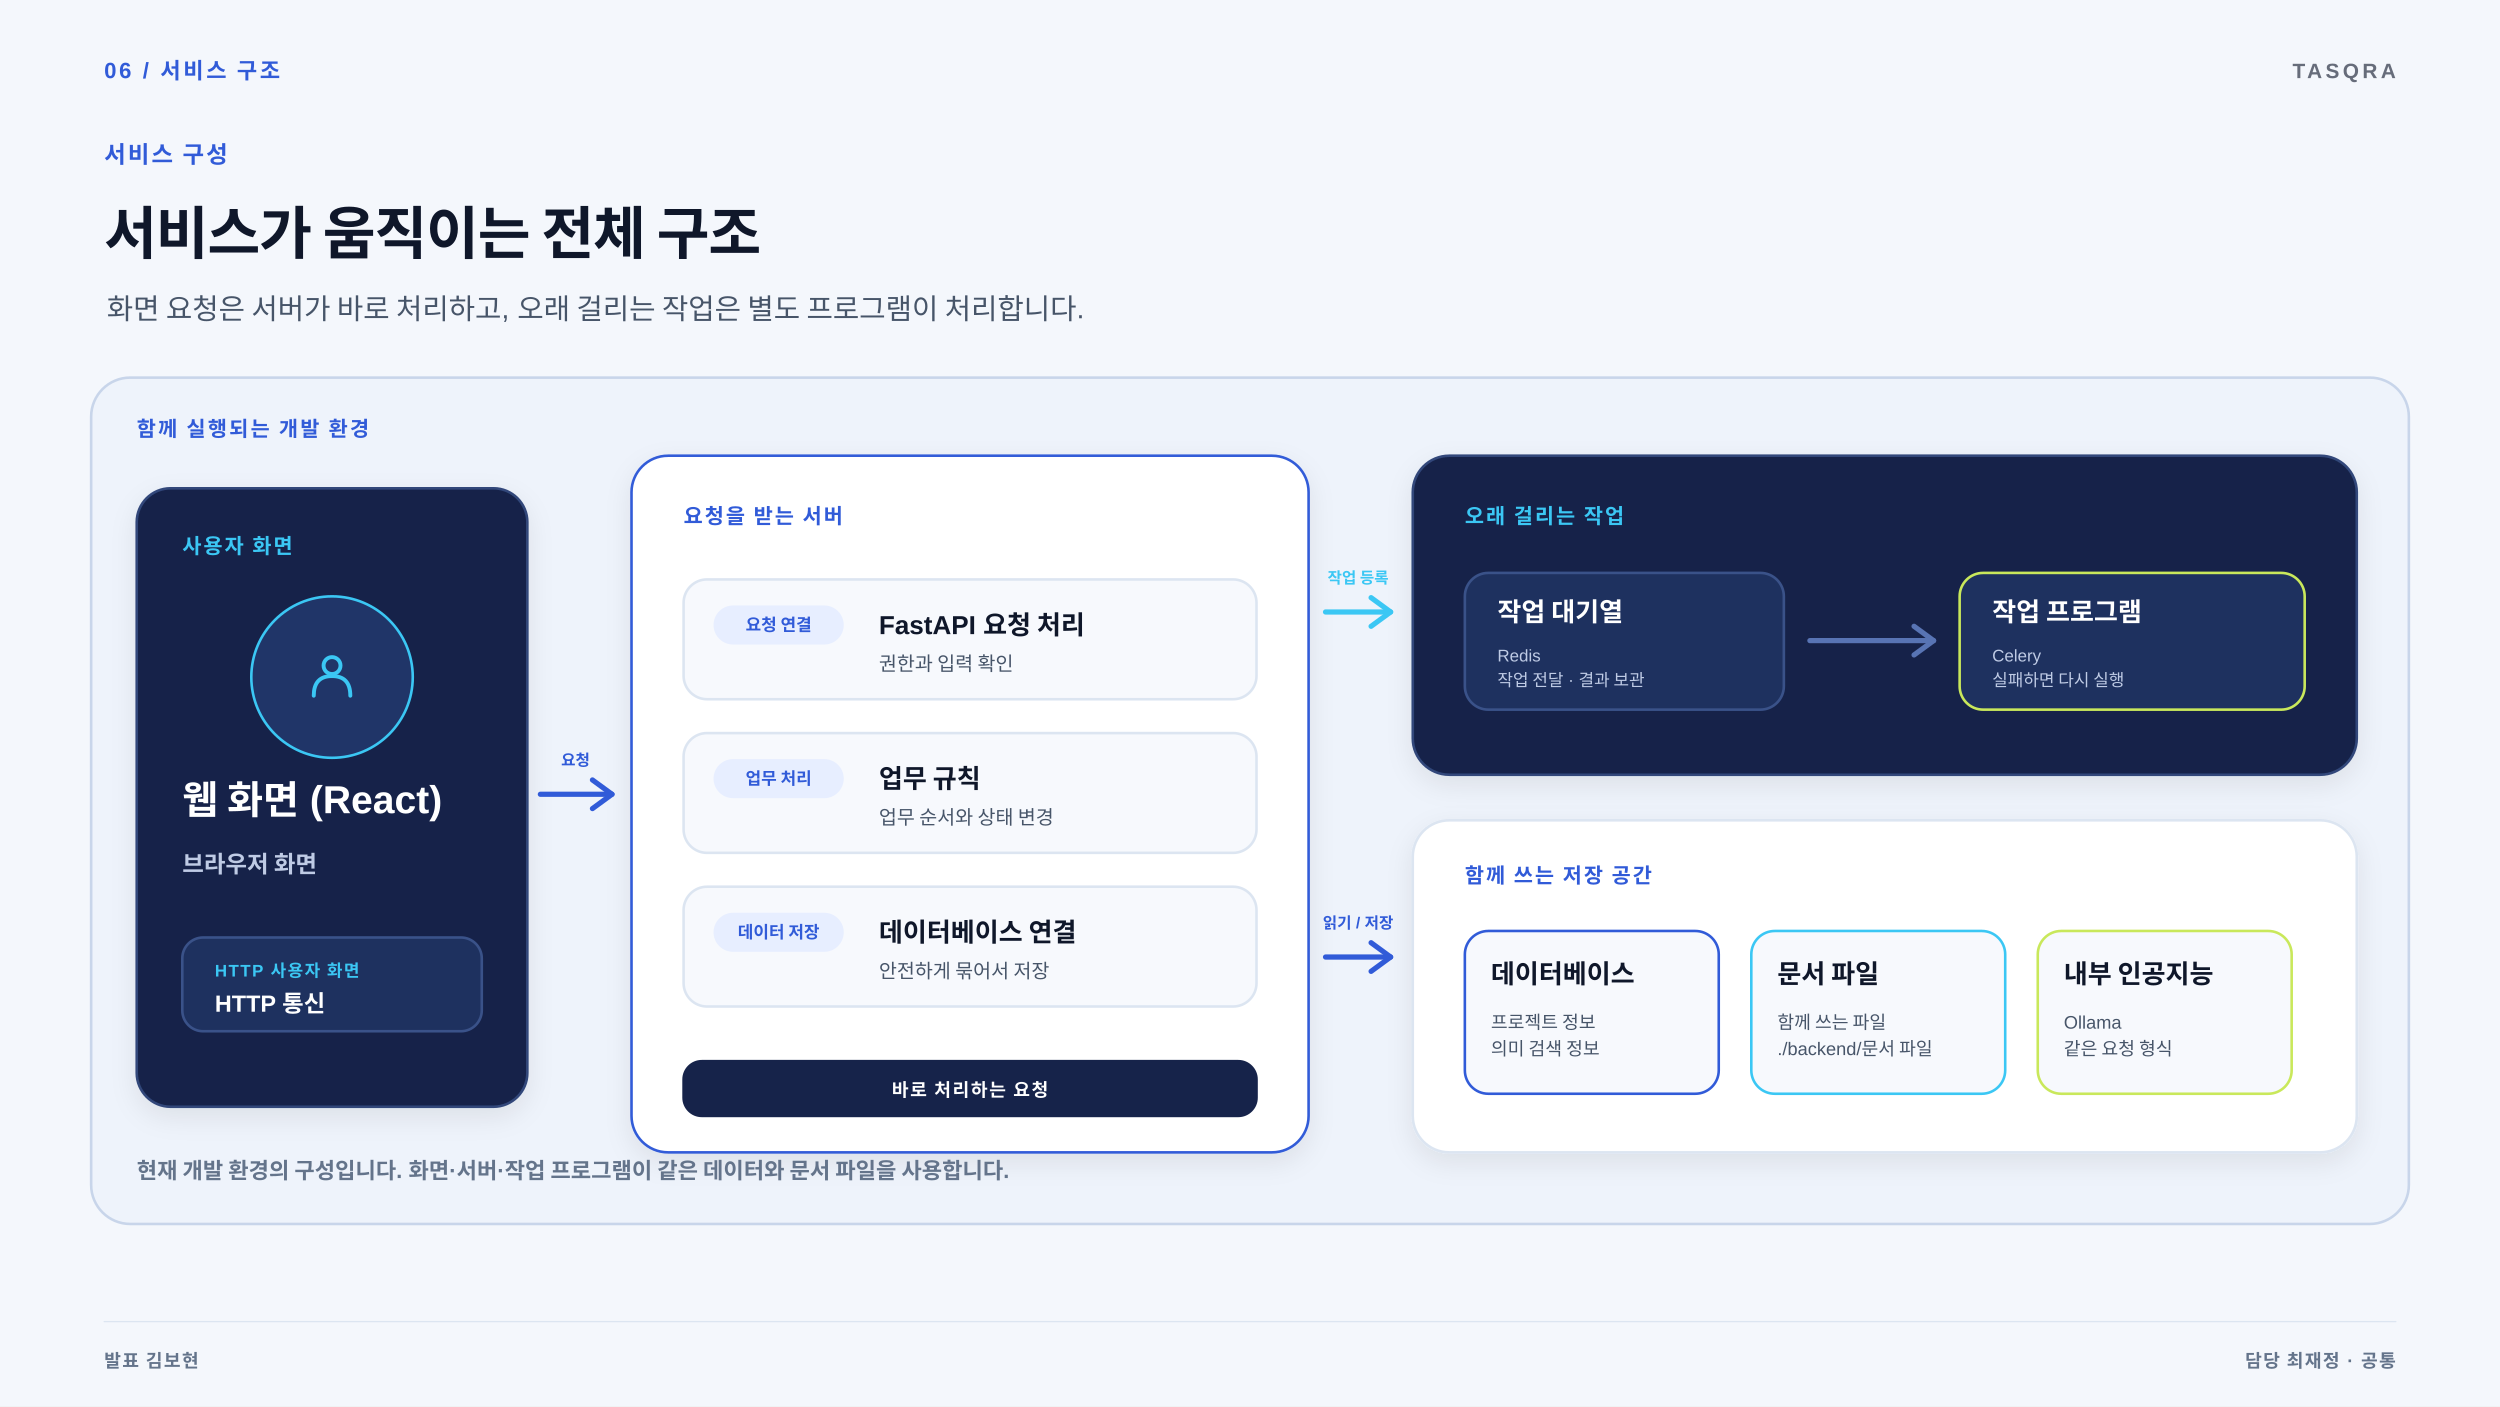
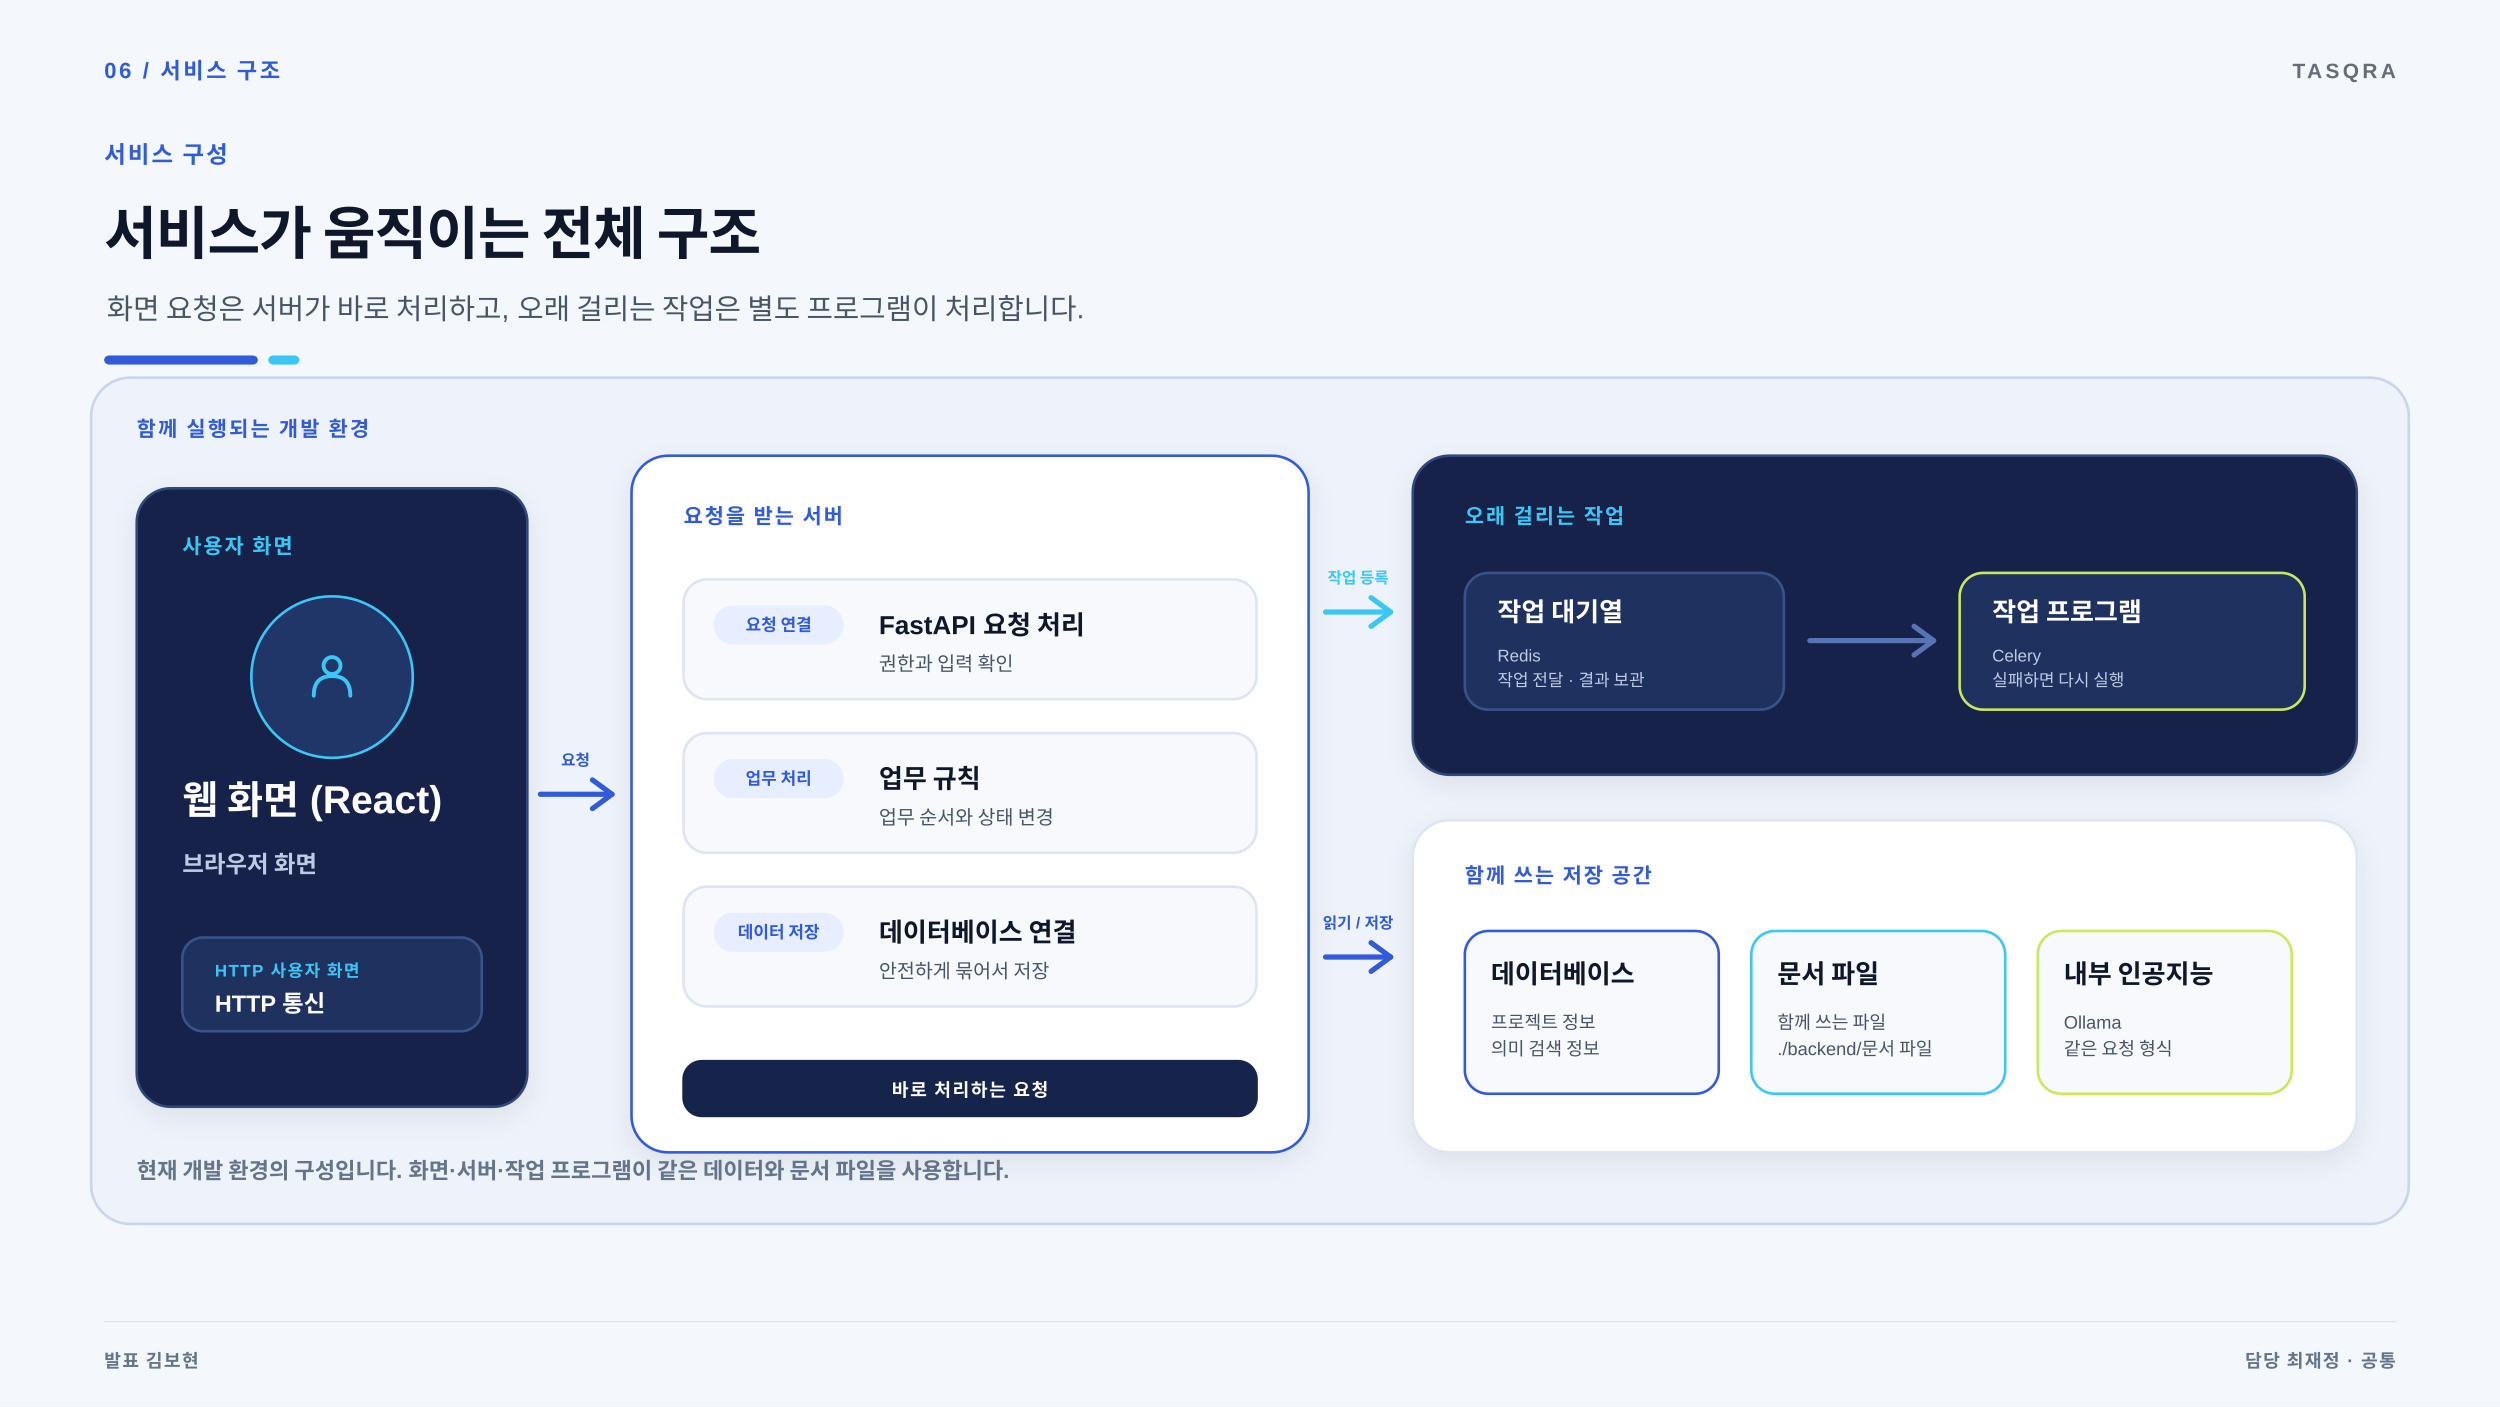
<svg xmlns="http://www.w3.org/2000/svg" width="1920" height="1080" viewBox="0 0 1920 1080">
  <defs>
    <style>@font-face{font-family:NotoKR;src:url("../../포트폴리오/NotoSansKR.ttf") format("truetype");} text{font-family:NotoKR,Arial,sans-serif;}</style>
    <filter id="shadow" x="-20%" y="-20%" width="140%" height="140%">
      <feDropShadow dx="0" dy="12" stdDeviation="16" flood-color="#0E162F" flood-opacity="0.11" />
    </filter>
    <filter id="softShadow" x="-20%" y="-20%" width="140%" height="140%">
      <feDropShadow dx="0" dy="7" stdDeviation="10" flood-color="#0E162F" flood-opacity="0.08" />
    </filter>
  </defs>
  <rect x="0" y="0" width="1920" height="1080" rx="0" fill="#F4F7FC" stroke="none" stroke-width="0" opacity="1" />
  <text x="80" y="60" font-family="NotoKR, Arial, sans-serif" font-size="17" font-weight="800" font-style="normal" fill="#315BD8" text-anchor="start" letter-spacing="2" opacity="1">06  /  서비스 구조</text>
  <text x="1840" y="60" font-family="NotoKR, Arial, sans-serif" font-size="16" font-weight="800" font-style="normal" fill="#0F172A" text-anchor="end" letter-spacing="2.6" opacity="0.62">TASQRA</text>
  <line x1="80" y1="1015" x2="1840" y2="1015" stroke="#DCE5F1" stroke-width="1" stroke-linecap="round" opacity="1" />
  <text x="80" y="1050" font-family="NotoKR, Arial, sans-serif" font-size="14" font-weight="700" font-style="normal" fill="#64748B" text-anchor="start" letter-spacing="1" opacity="1">발표  김보현</text>
  <text x="1840" y="1050" font-family="NotoKR, Arial, sans-serif" font-size="14" font-weight="700" font-style="normal" fill="#64748B" text-anchor="end" letter-spacing="1" opacity="1">담당  최재정 · 공통</text>
  <text x="80" y="125" font-family="NotoKR, Arial, sans-serif" font-size="18" font-weight="800" font-style="normal" fill="#315BD8" text-anchor="start" letter-spacing="1.6" opacity="1">서비스 구성</text>
  <text x="80" y="195" font-family="NotoKR, Arial, sans-serif" font-size="44" font-weight="800" font-style="normal" fill="#0F172A" text-anchor="start" letter-spacing="-0.8" opacity="1">서비스가 움직이는 전체 구조</text>
  <text x="82" y="245" font-family="NotoKR, Arial, sans-serif" font-size="22" font-weight="500" font-style="normal" fill="#475569" text-anchor="start" letter-spacing="0" opacity="1">화면 요청은 서버가 바로 처리하고, 오래 걸리는 작업은 별도 프로그램이 처리합니다.</text>
+   <rect x="80" y="273" width="118" height="7" rx="4" fill="#315BD8" stroke="none" stroke-width="0" opacity="1" />
+   <rect x="206" y="273" width="24" height="7" rx="4" fill="#3BC7F4" stroke="none" stroke-width="0" opacity="1" />
  <rect x="70" y="290" width="1780" height="650" rx="30" fill="#EEF3FB" stroke="#C8D5EA" stroke-width="2" opacity="1" />
  <text x="105" y="335" font-family="NotoKR, Arial, sans-serif" font-size="16" font-weight="800" font-style="normal" fill="#315BD8" text-anchor="start" letter-spacing="1.7" opacity="1">함께 실행되는 개발 환경</text>
  <rect x="105" y="375" width="300" height="475" rx="26" fill="#16234A" stroke="#31477A" stroke-width="2" opacity="1" filter="url(#softShadow)" />
  <text x="140" y="425" font-family="NotoKR, Arial, sans-serif" font-size="16" font-weight="800" font-style="normal" fill="#3BC7F4" text-anchor="start" letter-spacing="1.5" opacity="1">사용자 화면</text>
  <circle cx="255" cy="520" r="62" fill="#203568" stroke="#3BC7F4" stroke-width="2" opacity="1" />
  <g fill="none" stroke="#3BC7F4" stroke-width="3" stroke-linecap="round">
    <circle cx="255" cy="511.16" r="6.5" />
    <path d="M 240.96 534.3 q 0 -15.08 14.04 -15.08 q 14.04 0 14.04 15.08" />
  </g>
  <text x="140" y="625" font-family="NotoKR, Arial, sans-serif" font-size="30" font-weight="800" font-style="normal" fill="#FFFFFF" text-anchor="start" letter-spacing="0" opacity="1">웹 화면 (React)</text>
  <text x="140" y="670" font-family="NotoKR, Arial, sans-serif" font-size="18" font-weight="600" font-style="normal" fill="#BFCBE5" text-anchor="start" letter-spacing="0" opacity="1">브라우저 화면</text>
  <rect x="140" y="720" width="230" height="72" rx="16" fill="#1E315F" stroke="#3A5289" stroke-width="2" opacity="1" />
  <text x="165" y="750" font-family="NotoKR, Arial, sans-serif" font-size="13" font-weight="800" font-style="normal" fill="#3BC7F4" text-anchor="start" letter-spacing="1.1" opacity="1">HTTP 사용자 화면</text>
  <text x="165" y="777" font-family="NotoKR, Arial, sans-serif" font-size="18" font-weight="700" font-style="normal" fill="#FFFFFF" text-anchor="start" letter-spacing="0" opacity="1">HTTP 통신</text>
  <rect x="485" y="350" width="520" height="535" rx="28" fill="#FFFFFF" stroke="#315BD8" stroke-width="2" opacity="1" filter="url(#softShadow)" />
  <text x="525" y="402" font-family="NotoKR, Arial, sans-serif" font-size="16" font-weight="800" font-style="normal" fill="#315BD8" text-anchor="start" letter-spacing="1.5" opacity="1">요청을 받는 서버</text>
  <rect x="525" y="445" width="440" height="92" rx="18" fill="#F7F9FD" stroke="#DCE5F1" stroke-width="2" opacity="1" />
  <rect x="548" y="465" width="100" height="30" rx="15.0" fill="#E7EEFF" stroke="none" stroke-width="0" opacity="1" />
  <text x="598.0" y="484.42" font-family="NotoKR, Arial, sans-serif" font-size="13" font-weight="700" font-style="normal" fill="#315BD8" text-anchor="middle" letter-spacing="0" opacity="1">요청 연결</text>
  <text x="675" y="487" font-family="NotoKR, Arial, sans-serif" font-size="20" font-weight="800" font-style="normal" fill="#0F172A" text-anchor="start" letter-spacing="0" opacity="1">FastAPI 요청 처리</text>
  <text x="675" y="515" font-family="NotoKR, Arial, sans-serif" font-size="15" font-weight="500" font-style="normal" fill="#475569" text-anchor="start" letter-spacing="0" opacity="1">권한과 입력 확인</text>
  <rect x="525" y="563" width="440" height="92" rx="18" fill="#F7F9FD" stroke="#DCE5F1" stroke-width="2" opacity="1" />
  <rect x="548" y="583" width="100" height="30" rx="15.0" fill="#E7EEFF" stroke="none" stroke-width="0" opacity="1" />
  <text x="598.0" y="602.42" font-family="NotoKR, Arial, sans-serif" font-size="13" font-weight="700" font-style="normal" fill="#315BD8" text-anchor="middle" letter-spacing="0" opacity="1">업무 처리</text>
  <text x="675" y="605" font-family="NotoKR, Arial, sans-serif" font-size="20" font-weight="800" font-style="normal" fill="#0F172A" text-anchor="start" letter-spacing="0" opacity="1">업무 규칙</text>
  <text x="675" y="633" font-family="NotoKR, Arial, sans-serif" font-size="15" font-weight="500" font-style="normal" fill="#475569" text-anchor="start" letter-spacing="0" opacity="1">업무 순서와 상태 변경</text>
  <rect x="525" y="681" width="440" height="92" rx="18" fill="#F7F9FD" stroke="#DCE5F1" stroke-width="2" opacity="1" />
  <rect x="548" y="701" width="100" height="30" rx="15.0" fill="#E7EEFF" stroke="none" stroke-width="0" opacity="1" />
  <text x="598.0" y="720.42" font-family="NotoKR, Arial, sans-serif" font-size="13" font-weight="700" font-style="normal" fill="#315BD8" text-anchor="middle" letter-spacing="0" opacity="1">데이터 저장</text>
  <text x="675" y="723" font-family="NotoKR, Arial, sans-serif" font-size="20" font-weight="800" font-style="normal" fill="#0F172A" text-anchor="start" letter-spacing="0" opacity="1">데이터베이스 연결</text>
  <text x="675" y="751" font-family="NotoKR, Arial, sans-serif" font-size="15" font-weight="500" font-style="normal" fill="#475569" text-anchor="start" letter-spacing="0" opacity="1">안전하게 묶어서 저장</text>
  <rect x="525" y="815" width="440" height="42" rx="14" fill="#16234A" stroke="#16234A" stroke-width="2" opacity="1" />
  <text x="745" y="842" font-family="NotoKR, Arial, sans-serif" font-size="14" font-weight="800" font-style="normal" fill="#FFFFFF" text-anchor="middle" letter-spacing="1.2" opacity="1">바로 처리하는 요청</text>
  <rect x="1085" y="350" width="725" height="245" rx="28" fill="#16234A" stroke="#31477A" stroke-width="2" opacity="1" filter="url(#softShadow)" />
  <text x="1125" y="402" font-family="NotoKR, Arial, sans-serif" font-size="16" font-weight="800" font-style="normal" fill="#3BC7F4" text-anchor="start" letter-spacing="1.5" opacity="1">오래 걸리는 작업</text>
  <rect x="1125" y="440" width="245" height="105" rx="18" fill="#1E315F" stroke="#3A5289" stroke-width="2" opacity="1" />
  <text x="1150" y="477" font-family="NotoKR, Arial, sans-serif" font-size="20" font-weight="800" font-style="normal" fill="#FFFFFF" text-anchor="start" letter-spacing="0" opacity="1">작업 대기열</text>
  <text x="1150" y="508" font-family="NotoKR, Arial, sans-serif" font-size="13" font-weight="500" fill="#BFCBE5" text-anchor="start">
    <tspan x="1150" dy="0">Redis</tspan>
    <tspan x="1150" dy="18.85">작업 전달 · 결과 보관</tspan>
  </text>
  <line x1="1390" y1="492" x2="1485" y2="492" stroke="#5874B4" stroke-width="4" stroke-linecap="round" opacity="1" />
  <path d="M 1470 481 L 1485 492 L 1470 503" fill="none" stroke="#5874B4" stroke-width="4" stroke-linecap="round" stroke-linejoin="round" />
  <rect x="1505" y="440" width="265" height="105" rx="18" fill="#1E315F" stroke="#C9E85B" stroke-width="2" opacity="1" />
  <text x="1530" y="477" font-family="NotoKR, Arial, sans-serif" font-size="20" font-weight="800" font-style="normal" fill="#FFFFFF" text-anchor="start" letter-spacing="0" opacity="1">작업 프로그램</text>
  <text x="1530" y="508" font-family="NotoKR, Arial, sans-serif" font-size="13" font-weight="500" fill="#BFCBE5" text-anchor="start">
    <tspan x="1530" dy="0">Celery</tspan>
    <tspan x="1530" dy="18.85">실패하면 다시 실행</tspan>
  </text>
  <rect x="1085" y="630" width="725" height="255" rx="28" fill="#FFFFFF" stroke="#DCE5F1" stroke-width="2" opacity="1" filter="url(#softShadow)" />
  <text x="1125" y="678" font-family="NotoKR, Arial, sans-serif" font-size="16" font-weight="800" font-style="normal" fill="#315BD8" text-anchor="start" letter-spacing="1.5" opacity="1">함께 쓰는 저장 공간</text>
  <rect x="1125" y="715" width="195" height="125" rx="18" fill="#F7F9FD" stroke="#315BD8" stroke-width="2" opacity="1" />
  <text x="1145" y="755" font-family="NotoKR, Arial, sans-serif" font-size="20" font-weight="800" font-style="normal" fill="#0F172A" text-anchor="start" letter-spacing="0" opacity="1">데이터베이스</text>
  <text x="1145" y="790" font-family="NotoKR, Arial, sans-serif" font-size="14" font-weight="500" fill="#475569" text-anchor="start">
    <tspan x="1145" dy="0">프로젝트 정보</tspan>
    <tspan x="1145" dy="20.3">의미 검색 정보</tspan>
  </text>
  <rect x="1345" y="715" width="195" height="125" rx="18" fill="#F7F9FD" stroke="#3BC7F4" stroke-width="2" opacity="1" />
  <text x="1365" y="755" font-family="NotoKR, Arial, sans-serif" font-size="20" font-weight="800" font-style="normal" fill="#0F172A" text-anchor="start" letter-spacing="0" opacity="1">문서 파일</text>
  <text x="1365" y="790" font-family="NotoKR, Arial, sans-serif" font-size="14" font-weight="500" fill="#475569" text-anchor="start">
    <tspan x="1365" dy="0">함께 쓰는 파일</tspan>
    <tspan x="1365" dy="20.3">./backend/문서 파일</tspan>
  </text>
  <rect x="1565" y="715" width="195" height="125" rx="18" fill="#F7F9FD" stroke="#C9E85B" stroke-width="2" opacity="1" />
  <text x="1585" y="755" font-family="NotoKR, Arial, sans-serif" font-size="20" font-weight="800" font-style="normal" fill="#0F172A" text-anchor="start" letter-spacing="0" opacity="1">내부 인공지능</text>
  <text x="1585" y="790" font-family="NotoKR, Arial, sans-serif" font-size="14" font-weight="500" fill="#475569" text-anchor="start">
    <tspan x="1585" dy="0">Ollama</tspan>
    <tspan x="1585" dy="20.3">같은 요청 형식</tspan>
  </text>
  <line x1="415" y1="610" x2="470" y2="610" stroke="#315BD8" stroke-width="4" stroke-linecap="round" opacity="1" />
  <path d="M 455 599 L 470 610 L 455 621" fill="none" stroke="#315BD8" stroke-width="4" stroke-linecap="round" stroke-linejoin="round" />
  <text x="442" y="588" font-family="NotoKR, Arial, sans-serif" font-size="12" font-weight="800" font-style="normal" fill="#315BD8" text-anchor="middle" letter-spacing="0" opacity="1">요청</text>
  <line x1="1018" y1="470" x2="1068" y2="470" stroke="#3BC7F4" stroke-width="4" stroke-linecap="round" opacity="1" />
  <path d="M 1053 459 L 1068 470 L 1053 481" fill="none" stroke="#3BC7F4" stroke-width="4" stroke-linecap="round" stroke-linejoin="round" />
  <text x="1043" y="448" font-family="NotoKR, Arial, sans-serif" font-size="12" font-weight="800" font-style="normal" fill="#3BC7F4" text-anchor="middle" letter-spacing="0" opacity="1">작업 등록</text>
  <line x1="1018" y1="735" x2="1068" y2="735" stroke="#315BD8" stroke-width="4" stroke-linecap="round" opacity="1" />
  <path d="M 1053 724 L 1068 735 L 1053 746" fill="none" stroke="#315BD8" stroke-width="4" stroke-linecap="round" stroke-linejoin="round" />
  <text x="1043" y="713" font-family="NotoKR, Arial, sans-serif" font-size="12" font-weight="800" font-style="normal" fill="#315BD8" text-anchor="middle" letter-spacing="0" opacity="1">읽기 / 저장</text>
  <text x="105" y="905" font-family="NotoKR, Arial, sans-serif" font-size="17" font-weight="600" font-style="normal" fill="#64748B" text-anchor="start" letter-spacing="0" opacity="1">현재 개발 환경의 구성입니다. 화면·서버·작업 프로그램이 같은 데이터와 문서 파일을 사용합니다.</text>
</svg>
